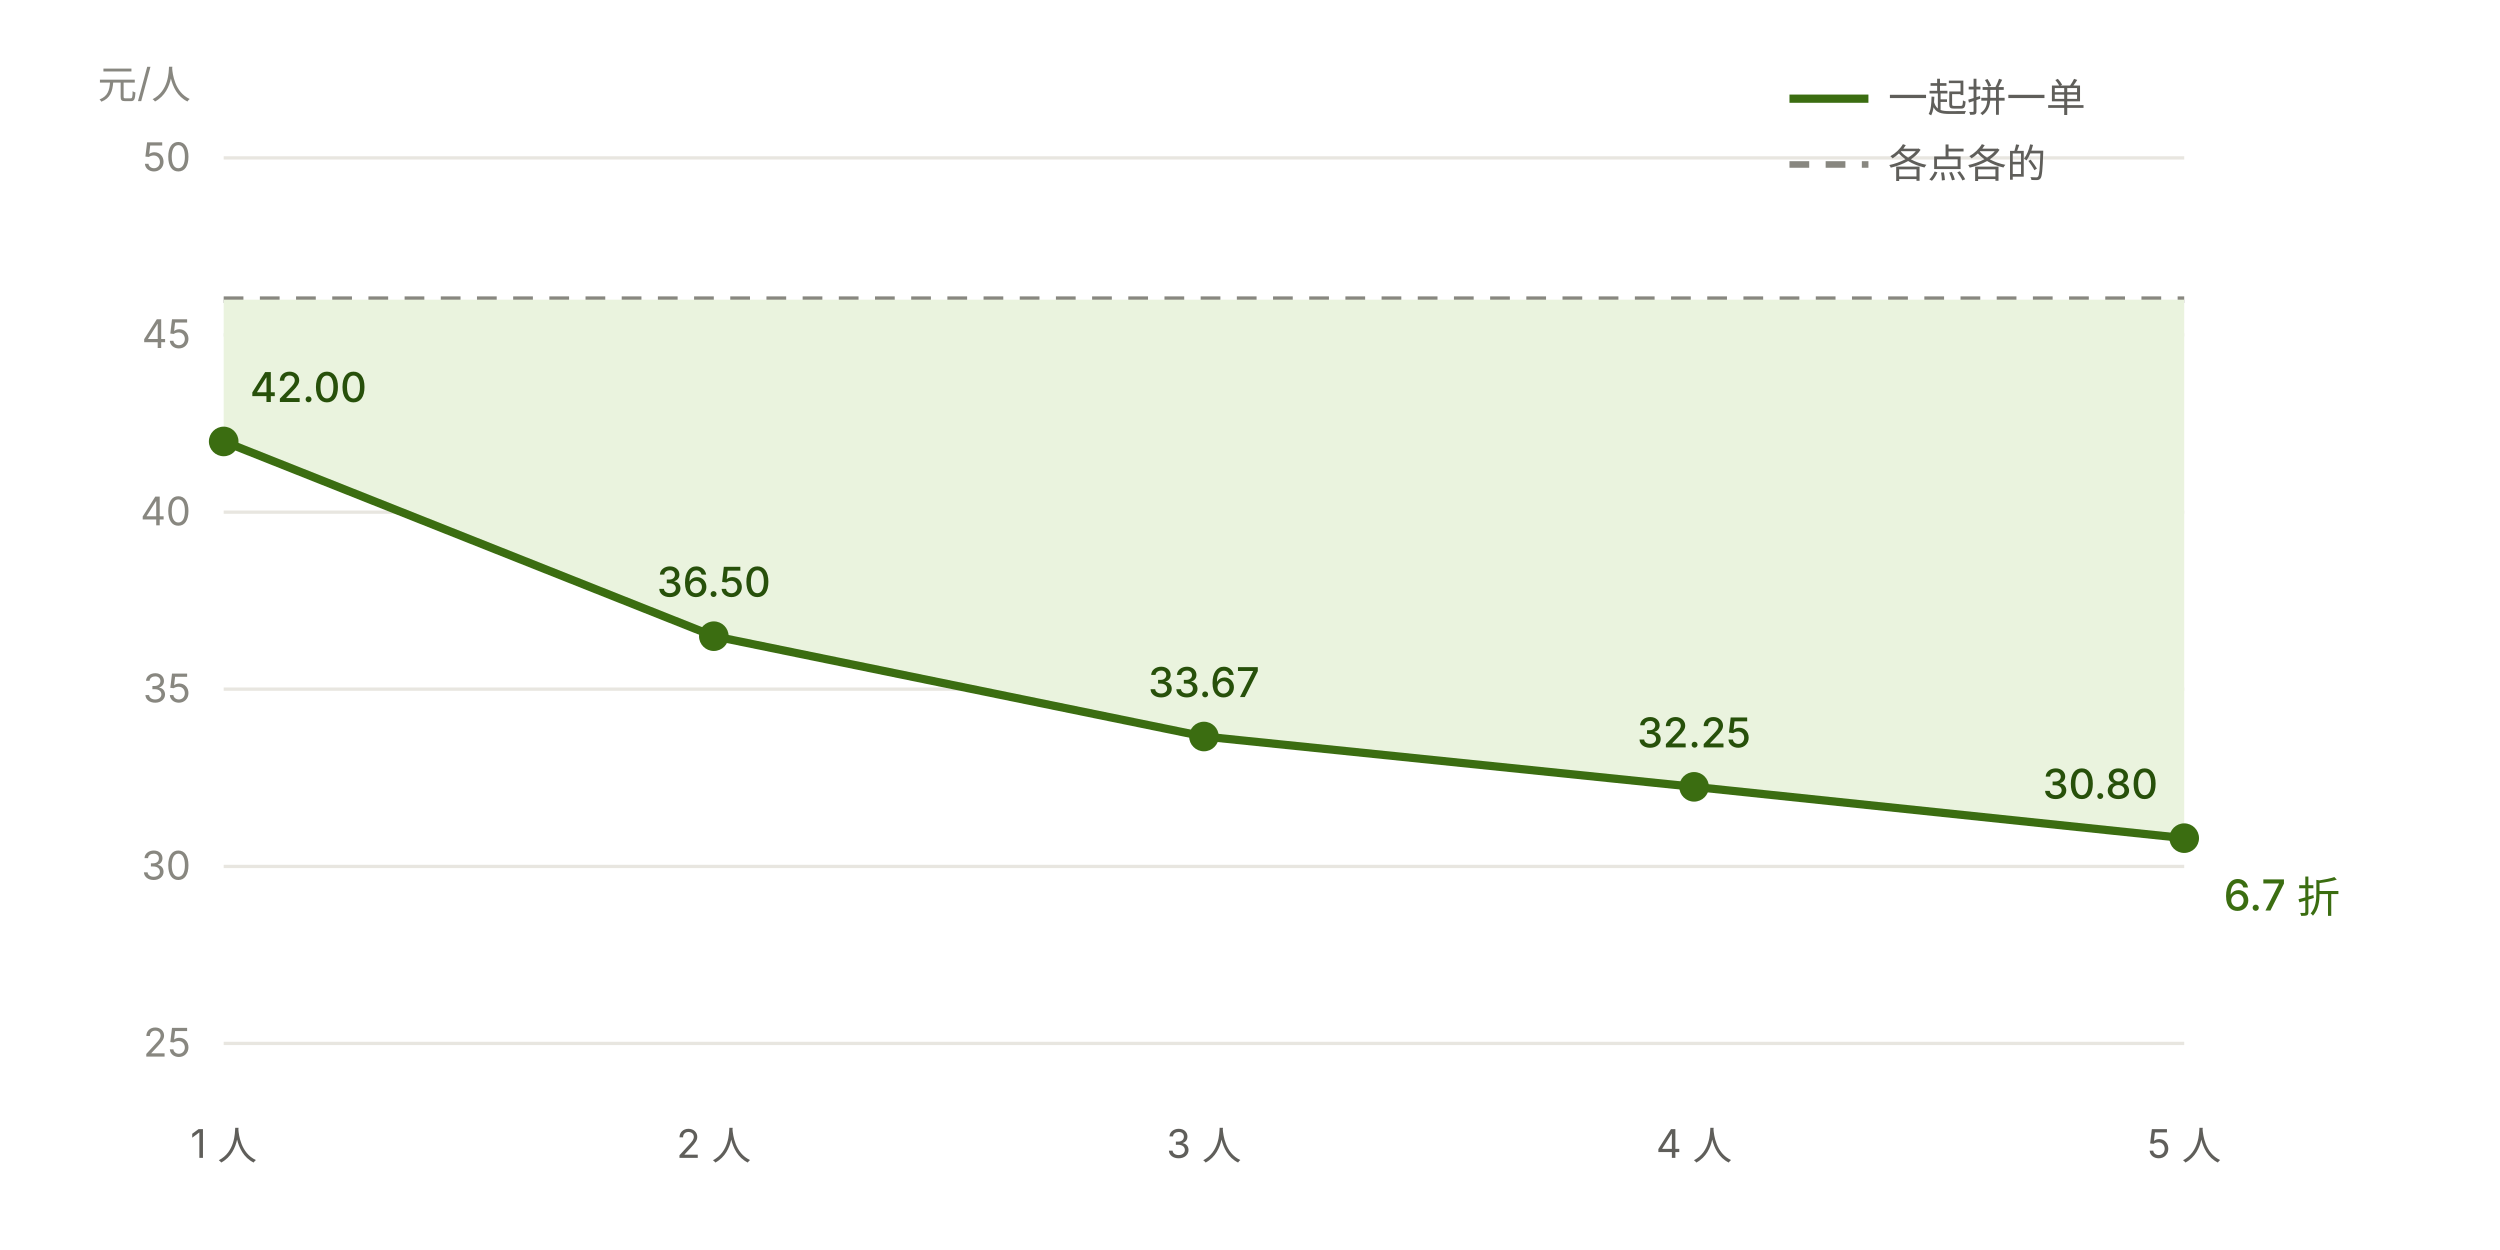
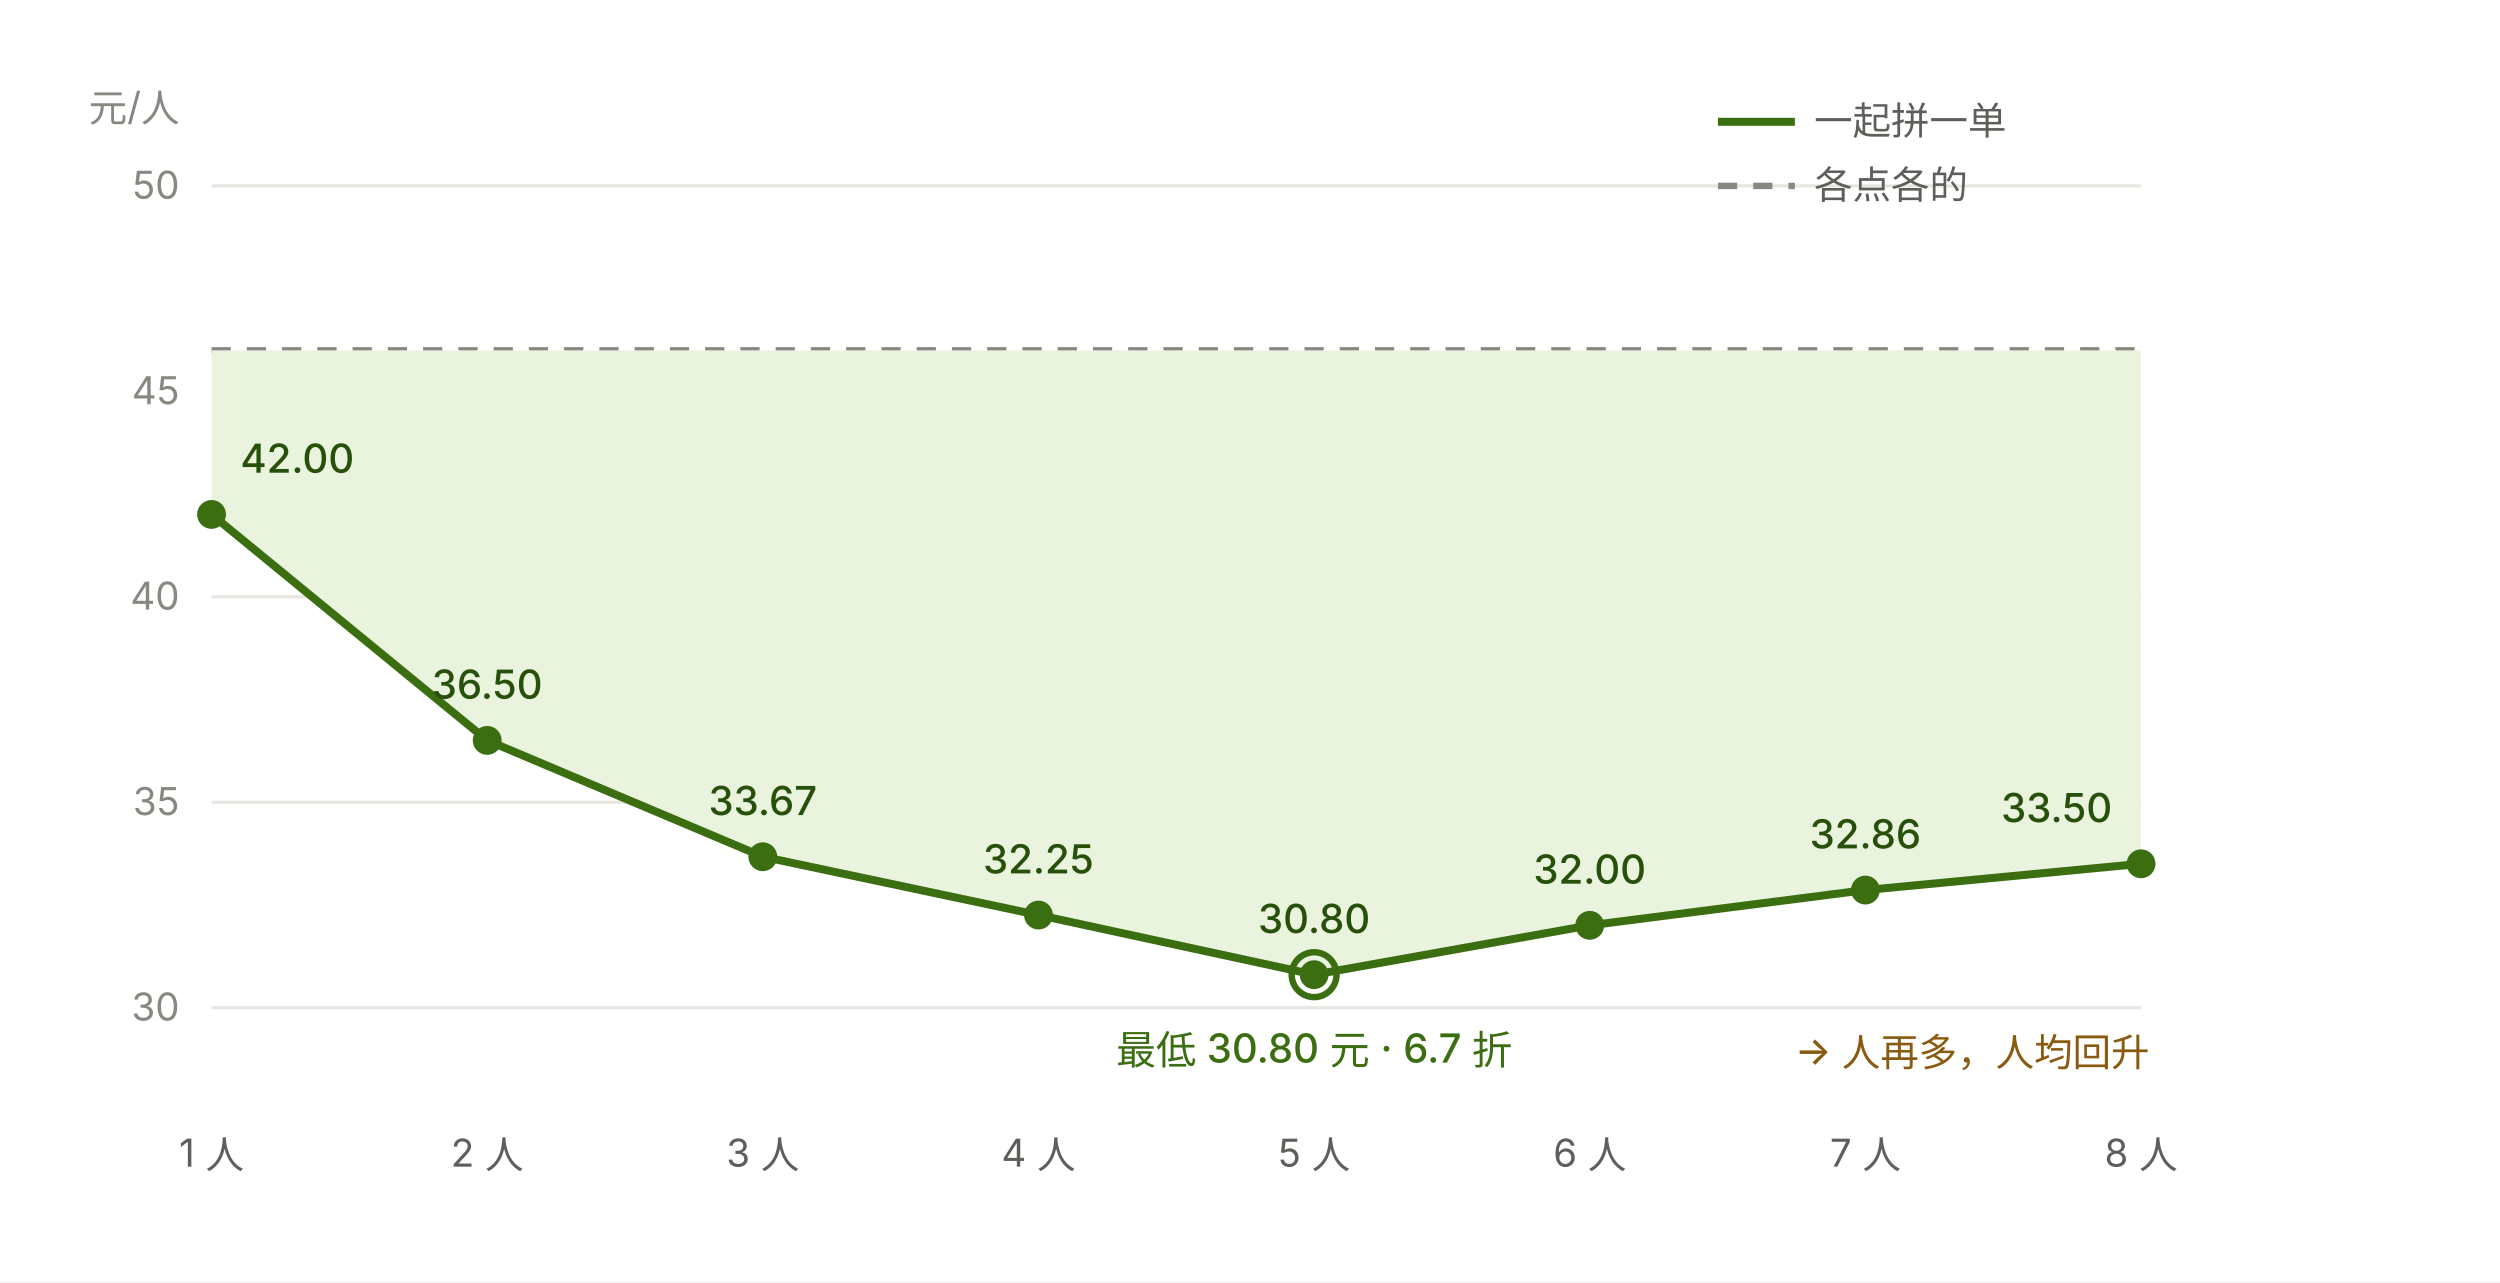
- <svg xmlns="http://www.w3.org/2000/svg" width="760" height="380" viewBox="0 0 760 380" role="img" aria-label="折线图：拼单人数增加时，拼单人均实付下降，各点各的人均实付保持不变">
-   <rect width="760" height="380" fill="#ffffff" />
-   <line x1="68" y1="317.2" x2="664" y2="317.2" stroke="#e8e6e0" stroke-width="1" />
-   <text x="58" y="321.2" text-anchor="end" font-size="12" fill="#888780" font-family="system-ui, -apple-system, &quot;PingFang SC&quot;, &quot;Microsoft YaHei&quot;, sans-serif">25</text>
-   <line x1="68" y1="263.4" x2="664" y2="263.4" stroke="#e8e6e0" stroke-width="1" />
-   <text x="58" y="267.4" text-anchor="end" font-size="12" fill="#888780" font-family="system-ui, -apple-system, &quot;PingFang SC&quot;, &quot;Microsoft YaHei&quot;, sans-serif">30</text>
-   <line x1="68" y1="209.5" x2="664" y2="209.5" stroke="#e8e6e0" stroke-width="1" />
-   <text x="58" y="213.5" text-anchor="end" font-size="12" fill="#888780" font-family="system-ui, -apple-system, &quot;PingFang SC&quot;, &quot;Microsoft YaHei&quot;, sans-serif">35</text>
-   <line x1="68" y1="155.7" x2="664" y2="155.7" stroke="#e8e6e0" stroke-width="1" />
-   <text x="58" y="159.7" text-anchor="end" font-size="12" fill="#888780" font-family="system-ui, -apple-system, &quot;PingFang SC&quot;, &quot;Microsoft YaHei&quot;, sans-serif">40</text>
-   <line x1="68" y1="101.8" x2="664" y2="101.8" stroke="#e8e6e0" stroke-width="1" />
-   <text x="58" y="105.8" text-anchor="end" font-size="12" fill="#888780" font-family="system-ui, -apple-system, &quot;PingFang SC&quot;, &quot;Microsoft YaHei&quot;, sans-serif">45</text>
-   <line x1="68" y1="48.0" x2="664" y2="48.0" stroke="#e8e6e0" stroke-width="1" />
-   <text x="58" y="52.0" text-anchor="end" font-size="12" fill="#888780" font-family="system-ui, -apple-system, &quot;PingFang SC&quot;, &quot;Microsoft YaHei&quot;, sans-serif">50</text>
-   <text x="58" y="30" text-anchor="end" font-size="12" fill="#888780" font-family="system-ui, -apple-system, &quot;PingFang SC&quot;, &quot;Microsoft YaHei&quot;, sans-serif">元/人</text>
-   <text x="68.0" y="352" text-anchor="middle" font-size="12" fill="#5f5e5a" font-family="system-ui, -apple-system, &quot;PingFang SC&quot;, &quot;Microsoft YaHei&quot;, sans-serif">1 人</text>
-   <text x="217.0" y="352" text-anchor="middle" font-size="12" fill="#5f5e5a" font-family="system-ui, -apple-system, &quot;PingFang SC&quot;, &quot;Microsoft YaHei&quot;, sans-serif">2 人</text>
-   <text x="366.0" y="352" text-anchor="middle" font-size="12" fill="#5f5e5a" font-family="system-ui, -apple-system, &quot;PingFang SC&quot;, &quot;Microsoft YaHei&quot;, sans-serif">3 人</text>
-   <text x="515.0" y="352" text-anchor="middle" font-size="12" fill="#5f5e5a" font-family="system-ui, -apple-system, &quot;PingFang SC&quot;, &quot;Microsoft YaHei&quot;, sans-serif">4 人</text>
-   <text x="664.0" y="352" text-anchor="middle" font-size="12" fill="#5f5e5a" font-family="system-ui, -apple-system, &quot;PingFang SC&quot;, &quot;Microsoft YaHei&quot;, sans-serif">5 人</text>
-   <polyline points="68.0,91.1 217.0,91.1 366.0,91.1 515.0,91.1 664.0,91.1" fill="none" stroke="#888780" stroke-width="2" stroke-dasharray="6 5" />
-   <polygon points="68,134.2 68.0,134.2 217.0,193.4 366.0,223.9 515.0,239.2 664.0,254.8 664.0,91.1 68,91.1" fill="#eaf3de" stroke="none" />
-   <polyline points="68.0,134.2 217.0,193.4 366.0,223.9 515.0,239.2 664.0,254.8" fill="none" stroke="#3b6d11" stroke-width="2.5" stroke-linejoin="round" />
-   <circle cx="68.0" cy="134.2" r="4.5" fill="#3b6d11" />
-   <text x="76.0" y="122.2" text-anchor="start" font-size="12.5" font-weight="500" fill="#27500a" font-family="system-ui, -apple-system, &quot;PingFang SC&quot;, &quot;Microsoft YaHei&quot;, sans-serif">42.00</text>
-   <circle cx="217.0" cy="193.4" r="4.5" fill="#3b6d11" />
-   <text x="217.0" y="181.4" text-anchor="middle" font-size="12.5" font-weight="500" fill="#27500a" font-family="system-ui, -apple-system, &quot;PingFang SC&quot;, &quot;Microsoft YaHei&quot;, sans-serif">36.50</text>
-   <circle cx="366.0" cy="223.9" r="4.5" fill="#3b6d11" />
-   <text x="366.0" y="211.9" text-anchor="middle" font-size="12.5" font-weight="500" fill="#27500a" font-family="system-ui, -apple-system, &quot;PingFang SC&quot;, &quot;Microsoft YaHei&quot;, sans-serif">33.67</text>
-   <circle cx="515.0" cy="239.2" r="4.5" fill="#3b6d11" />
-   <text x="515.0" y="227.2" text-anchor="middle" font-size="12.5" font-weight="500" fill="#27500a" font-family="system-ui, -apple-system, &quot;PingFang SC&quot;, &quot;Microsoft YaHei&quot;, sans-serif">32.25</text>
-   <circle cx="664.0" cy="254.8" r="4.5" fill="#3b6d11" />
-   <text x="656.0" y="242.8" text-anchor="end" font-size="12.5" font-weight="500" fill="#27500a" font-family="system-ui, -apple-system, &quot;PingFang SC&quot;, &quot;Microsoft YaHei&quot;, sans-serif">30.80</text>
-   <text x="676.0" y="276.8" font-size="13" font-weight="500" fill="#3b6d11" font-family="system-ui, -apple-system, &quot;PingFang SC&quot;, &quot;Microsoft YaHei&quot;, sans-serif">6.7 折</text>
-   <line x1="544" y1="30" x2="568" y2="30" stroke="#3b6d11" stroke-width="2.5" />
-   <text x="574" y="34" font-size="12" fill="#5f5e5a" font-family="system-ui, -apple-system, &quot;PingFang SC&quot;, &quot;Microsoft YaHei&quot;, sans-serif">一起拼一单</text>
-   <line x1="544" y1="50" x2="568" y2="50" stroke="#888780" stroke-width="2" stroke-dasharray="6 5" />
-   <text x="574" y="54" font-size="12" fill="#5f5e5a" font-family="system-ui, -apple-system, &quot;PingFang SC&quot;, &quot;Microsoft YaHei&quot;, sans-serif">各点各的</text>
+ <svg xmlns="http://www.w3.org/2000/svg" width="780" height="400" viewBox="0 0 780 400" role="img" aria-label="折线图：一起拼一单时，人均实付随人数先下降，5 人 时最低，之后回升；各点各的始终不变">
+   <rect width="780" height="400" fill="#ffffff" />
+   <line x1="66" y1="314.4" x2="668" y2="314.4" stroke="#e8e6e0" stroke-width="1" />
+   <text x="56.0" y="318.4" text-anchor="end" font-size="12" font-weight="400" fill="#888780" font-family="system-ui, -apple-system, &quot;PingFang SC&quot;, &quot;Microsoft YaHei&quot;, sans-serif">30</text>
+   <line x1="66" y1="250.3" x2="668" y2="250.3" stroke="#e8e6e0" stroke-width="1" />
+   <text x="56.0" y="254.3" text-anchor="end" font-size="12" font-weight="400" fill="#888780" font-family="system-ui, -apple-system, &quot;PingFang SC&quot;, &quot;Microsoft YaHei&quot;, sans-serif">35</text>
+   <line x1="66" y1="186.2" x2="668" y2="186.2" stroke="#e8e6e0" stroke-width="1" />
+   <text x="56.0" y="190.2" text-anchor="end" font-size="12" font-weight="400" fill="#888780" font-family="system-ui, -apple-system, &quot;PingFang SC&quot;, &quot;Microsoft YaHei&quot;, sans-serif">40</text>
+   <line x1="66" y1="122.1" x2="668" y2="122.1" stroke="#e8e6e0" stroke-width="1" />
+   <text x="56.0" y="126.1" text-anchor="end" font-size="12" font-weight="400" fill="#888780" font-family="system-ui, -apple-system, &quot;PingFang SC&quot;, &quot;Microsoft YaHei&quot;, sans-serif">45</text>
+   <line x1="66" y1="58.0" x2="668" y2="58.0" stroke="#e8e6e0" stroke-width="1" />
+   <text x="56.0" y="62.0" text-anchor="end" font-size="12" font-weight="400" fill="#888780" font-family="system-ui, -apple-system, &quot;PingFang SC&quot;, &quot;Microsoft YaHei&quot;, sans-serif">50</text>
+   <text x="56.0" y="38.0" text-anchor="end" font-size="12" font-weight="400" fill="#888780" font-family="system-ui, -apple-system, &quot;PingFang SC&quot;, &quot;Microsoft YaHei&quot;, sans-serif">元/人</text>
+   <text x="66.0" y="364.0" text-anchor="middle" font-size="12" font-weight="400" fill="#5f5e5a" font-family="system-ui, -apple-system, &quot;PingFang SC&quot;, &quot;Microsoft YaHei&quot;, sans-serif">1 人</text>
+   <text x="152.0" y="364.0" text-anchor="middle" font-size="12" font-weight="400" fill="#5f5e5a" font-family="system-ui, -apple-system, &quot;PingFang SC&quot;, &quot;Microsoft YaHei&quot;, sans-serif">2 人</text>
+   <text x="238.0" y="364.0" text-anchor="middle" font-size="12" font-weight="400" fill="#5f5e5a" font-family="system-ui, -apple-system, &quot;PingFang SC&quot;, &quot;Microsoft YaHei&quot;, sans-serif">3 人</text>
+   <text x="324.0" y="364.0" text-anchor="middle" font-size="12" font-weight="400" fill="#5f5e5a" font-family="system-ui, -apple-system, &quot;PingFang SC&quot;, &quot;Microsoft YaHei&quot;, sans-serif">4 人</text>
+   <text x="410.0" y="364.0" text-anchor="middle" font-size="12" font-weight="400" fill="#5f5e5a" font-family="system-ui, -apple-system, &quot;PingFang SC&quot;, &quot;Microsoft YaHei&quot;, sans-serif">5 人</text>
+   <text x="496.0" y="364.0" text-anchor="middle" font-size="12" font-weight="400" fill="#5f5e5a" font-family="system-ui, -apple-system, &quot;PingFang SC&quot;, &quot;Microsoft YaHei&quot;, sans-serif">6 人</text>
+   <text x="582.0" y="364.0" text-anchor="middle" font-size="12" font-weight="400" fill="#5f5e5a" font-family="system-ui, -apple-system, &quot;PingFang SC&quot;, &quot;Microsoft YaHei&quot;, sans-serif">7 人</text>
+   <text x="668.0" y="364.0" text-anchor="middle" font-size="12" font-weight="400" fill="#5f5e5a" font-family="system-ui, -apple-system, &quot;PingFang SC&quot;, &quot;Microsoft YaHei&quot;, sans-serif">8 人</text>
+   <polyline points="66.0,109.3 152.0,109.3 238.0,109.3 324.0,109.3 410.0,109.3 496.0,109.3 582.0,109.3 668.0,109.3" fill="none" stroke="#888780" stroke-width="2" stroke-dasharray="6 5" />
+   <polygon points="66.0,160.5 152.0,231.0 238.0,267.3 324.0,285.5 410.0,304.1 496.0,288.7 582.0,277.7 668.0,269.5 668.0,109.3 66,109.3" fill="#eaf3de" stroke="none" />
+   <polyline points="66.0,160.5 152.0,231.0 238.0,267.3 324.0,285.5 410.0,304.1 496.0,288.7 582.0,277.7 668.0,269.5" fill="none" stroke="#3b6d11" stroke-width="2.5" stroke-linejoin="round" />
+   <circle cx="66.0" cy="160.5" r="4.5" fill="#3b6d11" />
+   <text x="75.0" y="147.5" text-anchor="start" font-size="12.5" font-weight="500" fill="#27500a" font-family="system-ui, -apple-system, &quot;PingFang SC&quot;, &quot;Microsoft YaHei&quot;, sans-serif">42.00</text>
+   <circle cx="152.0" cy="231.0" r="4.5" fill="#3b6d11" />
+   <text x="152.0" y="218.0" text-anchor="middle" font-size="12.5" font-weight="500" fill="#27500a" font-family="system-ui, -apple-system, &quot;PingFang SC&quot;, &quot;Microsoft YaHei&quot;, sans-serif">36.50</text>
+   <circle cx="238.0" cy="267.3" r="4.5" fill="#3b6d11" />
+   <text x="238.0" y="254.3" text-anchor="middle" font-size="12.5" font-weight="500" fill="#27500a" font-family="system-ui, -apple-system, &quot;PingFang SC&quot;, &quot;Microsoft YaHei&quot;, sans-serif">33.67</text>
+   <circle cx="324.0" cy="285.5" r="4.5" fill="#3b6d11" />
+   <text x="324.0" y="272.5" text-anchor="middle" font-size="12.5" font-weight="500" fill="#27500a" font-family="system-ui, -apple-system, &quot;PingFang SC&quot;, &quot;Microsoft YaHei&quot;, sans-serif">32.25</text>
+   <circle cx="410.0" cy="304.1" r="4.5" fill="#3b6d11" />
+   <text x="410.0" y="291.1" text-anchor="middle" font-size="12.5" font-weight="500" fill="#27500a" font-family="system-ui, -apple-system, &quot;PingFang SC&quot;, &quot;Microsoft YaHei&quot;, sans-serif">30.80</text>
+   <circle cx="496.0" cy="288.7" r="4.5" fill="#3b6d11" />
+   <text x="496.0" y="275.7" text-anchor="middle" font-size="12.5" font-weight="500" fill="#27500a" font-family="system-ui, -apple-system, &quot;PingFang SC&quot;, &quot;Microsoft YaHei&quot;, sans-serif">32.00</text>
+   <circle cx="582.0" cy="277.7" r="4.5" fill="#3b6d11" />
+   <text x="582.0" y="264.7" text-anchor="middle" font-size="12.5" font-weight="500" fill="#27500a" font-family="system-ui, -apple-system, &quot;PingFang SC&quot;, &quot;Microsoft YaHei&quot;, sans-serif">32.86</text>
+   <circle cx="668.0" cy="269.5" r="4.5" fill="#3b6d11" />
+   <text x="659.0" y="256.5" text-anchor="end" font-size="12.5" font-weight="500" fill="#27500a" font-family="system-ui, -apple-system, &quot;PingFang SC&quot;, &quot;Microsoft YaHei&quot;, sans-serif">33.50</text>
+   <circle cx="410.0" cy="304.1" r="7" fill="none" stroke="#3b6d11" stroke-width="2" />
+   <text x="410.0" y="332.1" text-anchor="middle" font-size="12.5" font-weight="500" fill="#3b6d11" font-family="system-ui, -apple-system, &quot;PingFang SC&quot;, &quot;Microsoft YaHei&quot;, sans-serif">最低 30.80 元 · 6.7 折</text>
+   <text x="560.0" y="332.1" text-anchor="start" font-size="12" font-weight="500" fill="#8a5a10" font-family="system-ui, -apple-system, &quot;PingFang SC&quot;, &quot;Microsoft YaHei&quot;, sans-serif">→ 人再多，人均回升</text>
+   <line x1="536" y1="38" x2="560" y2="38" stroke="#3b6d11" stroke-width="2.5" />
+   <text x="566.0" y="42.0" text-anchor="start" font-size="12" font-weight="400" fill="#5f5e5a" font-family="system-ui, -apple-system, &quot;PingFang SC&quot;, &quot;Microsoft YaHei&quot;, sans-serif">一起拼一单</text>
+   <line x1="536" y1="58" x2="560" y2="58" stroke="#888780" stroke-width="2" stroke-dasharray="6 5" />
+   <text x="566.0" y="62.0" text-anchor="start" font-size="12" font-weight="400" fill="#5f5e5a" font-family="system-ui, -apple-system, &quot;PingFang SC&quot;, &quot;Microsoft YaHei&quot;, sans-serif">各点各的</text>
</svg>
